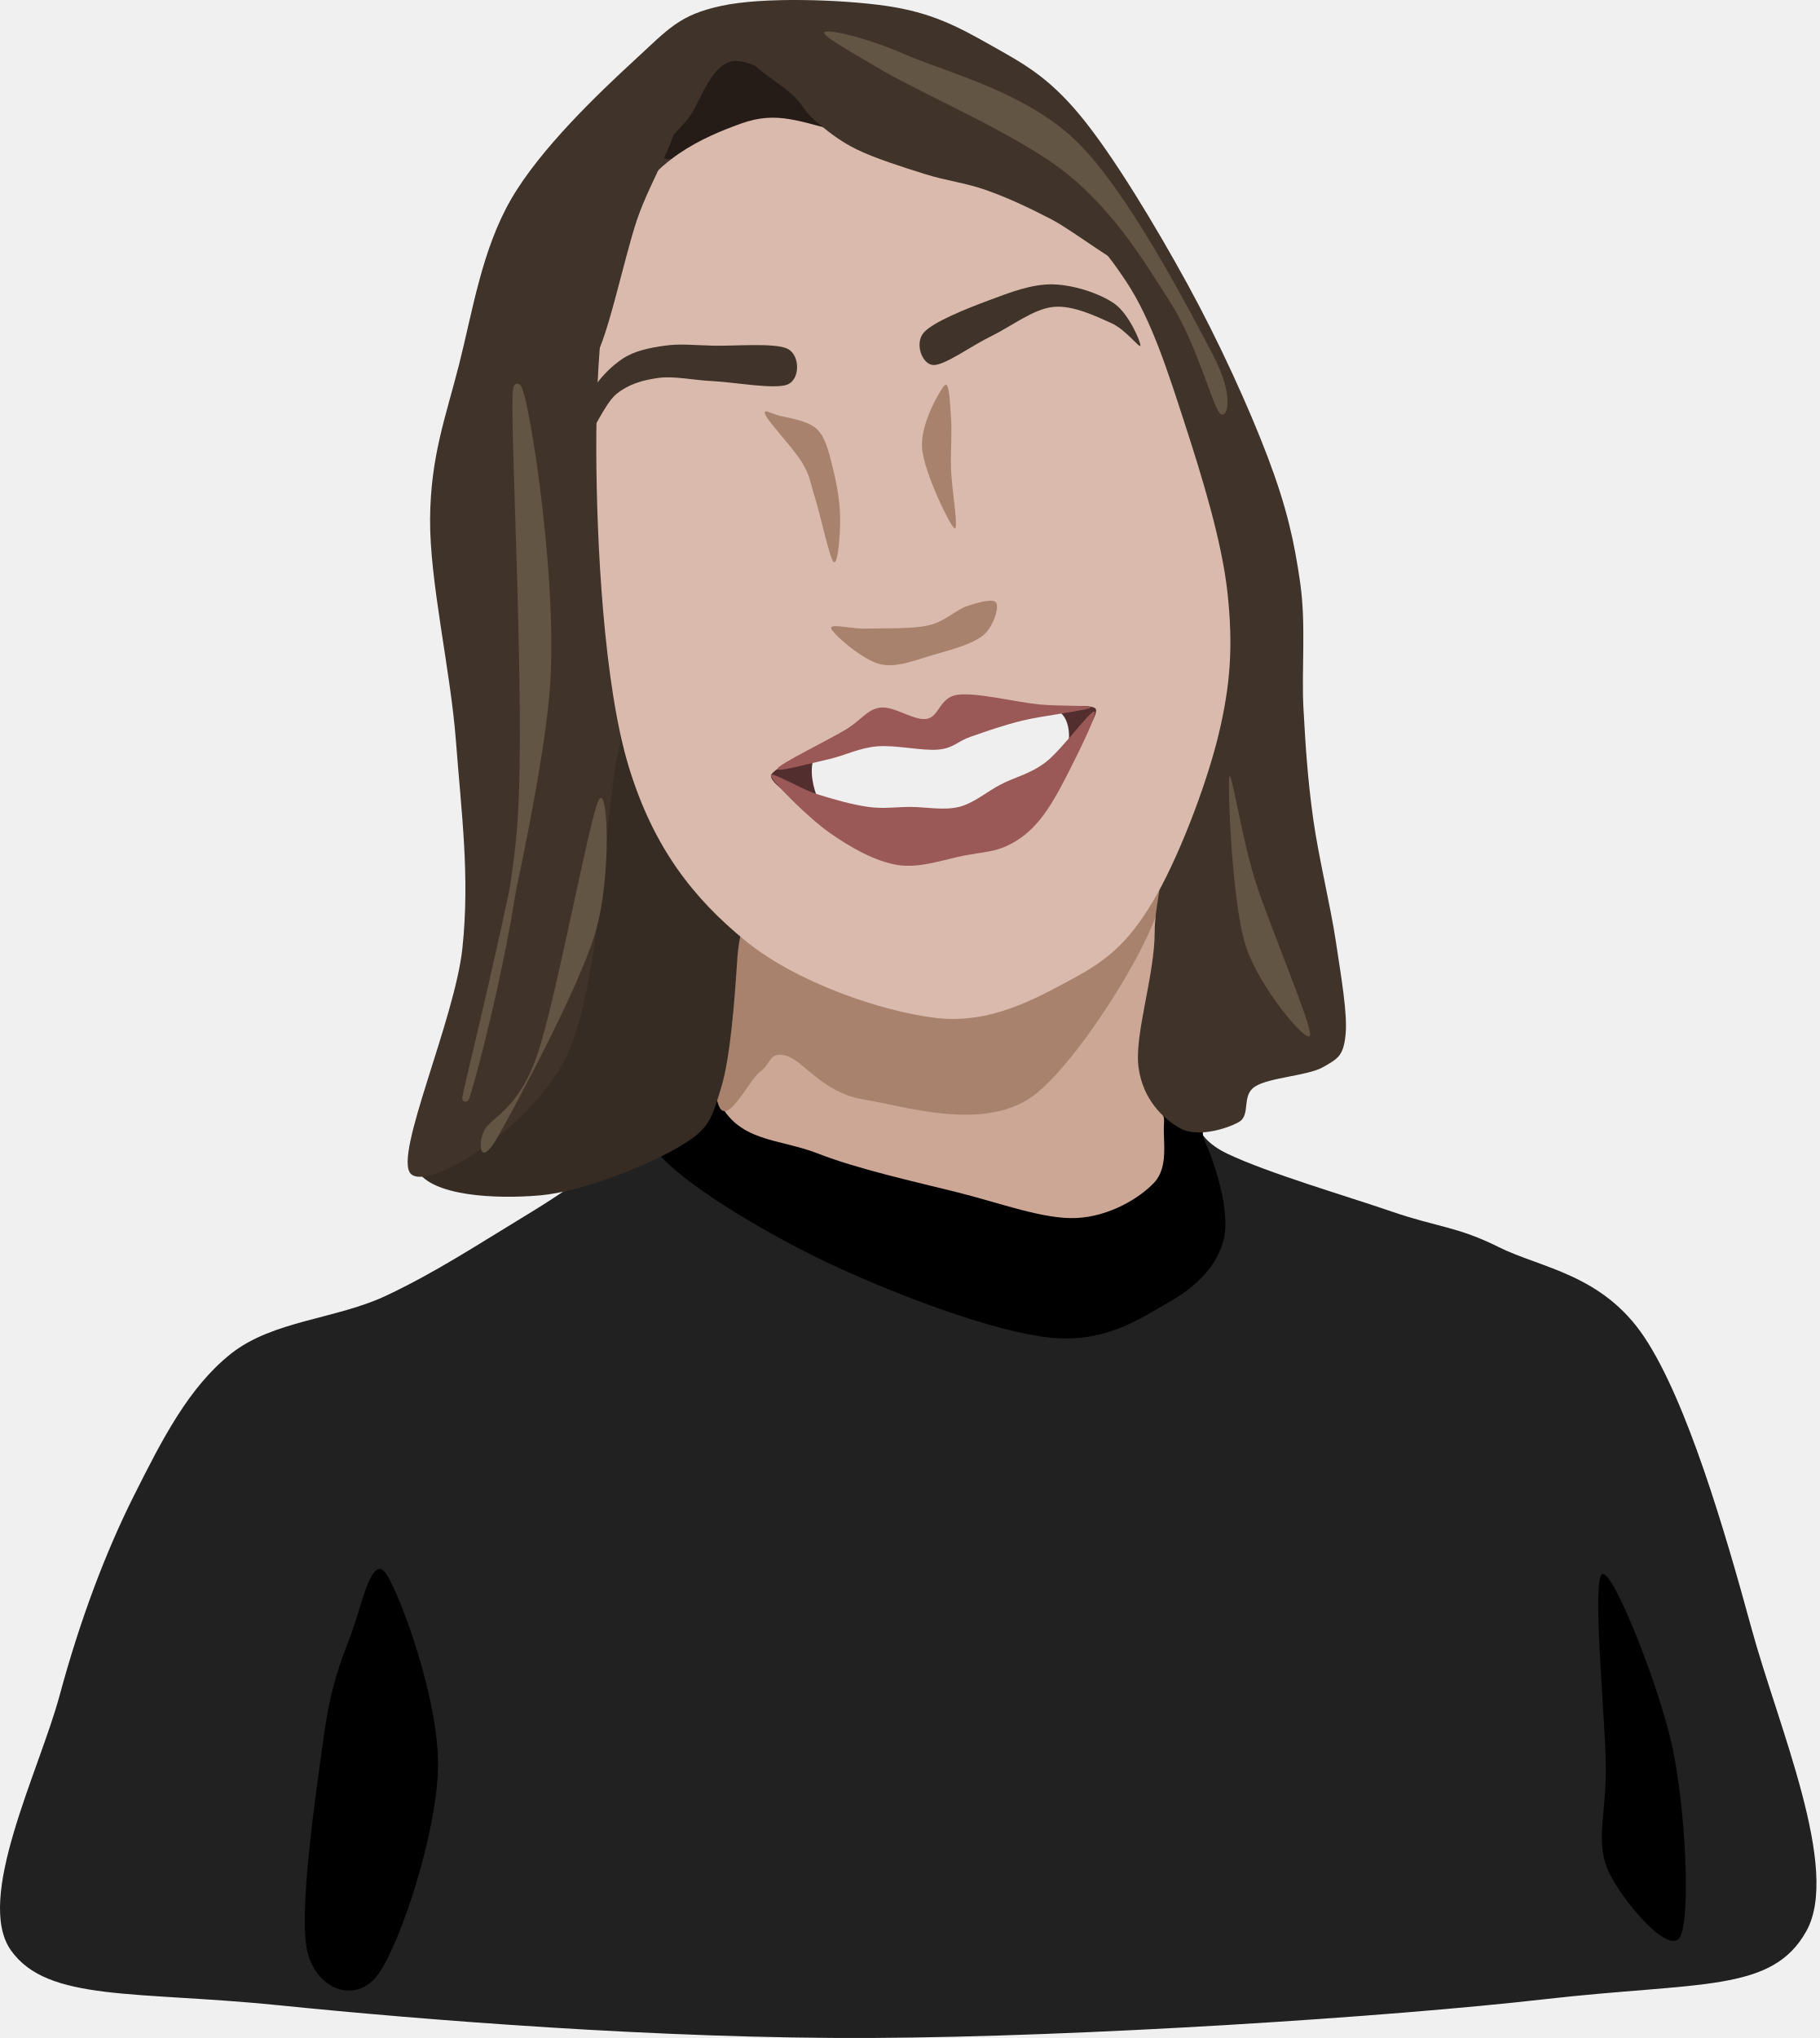
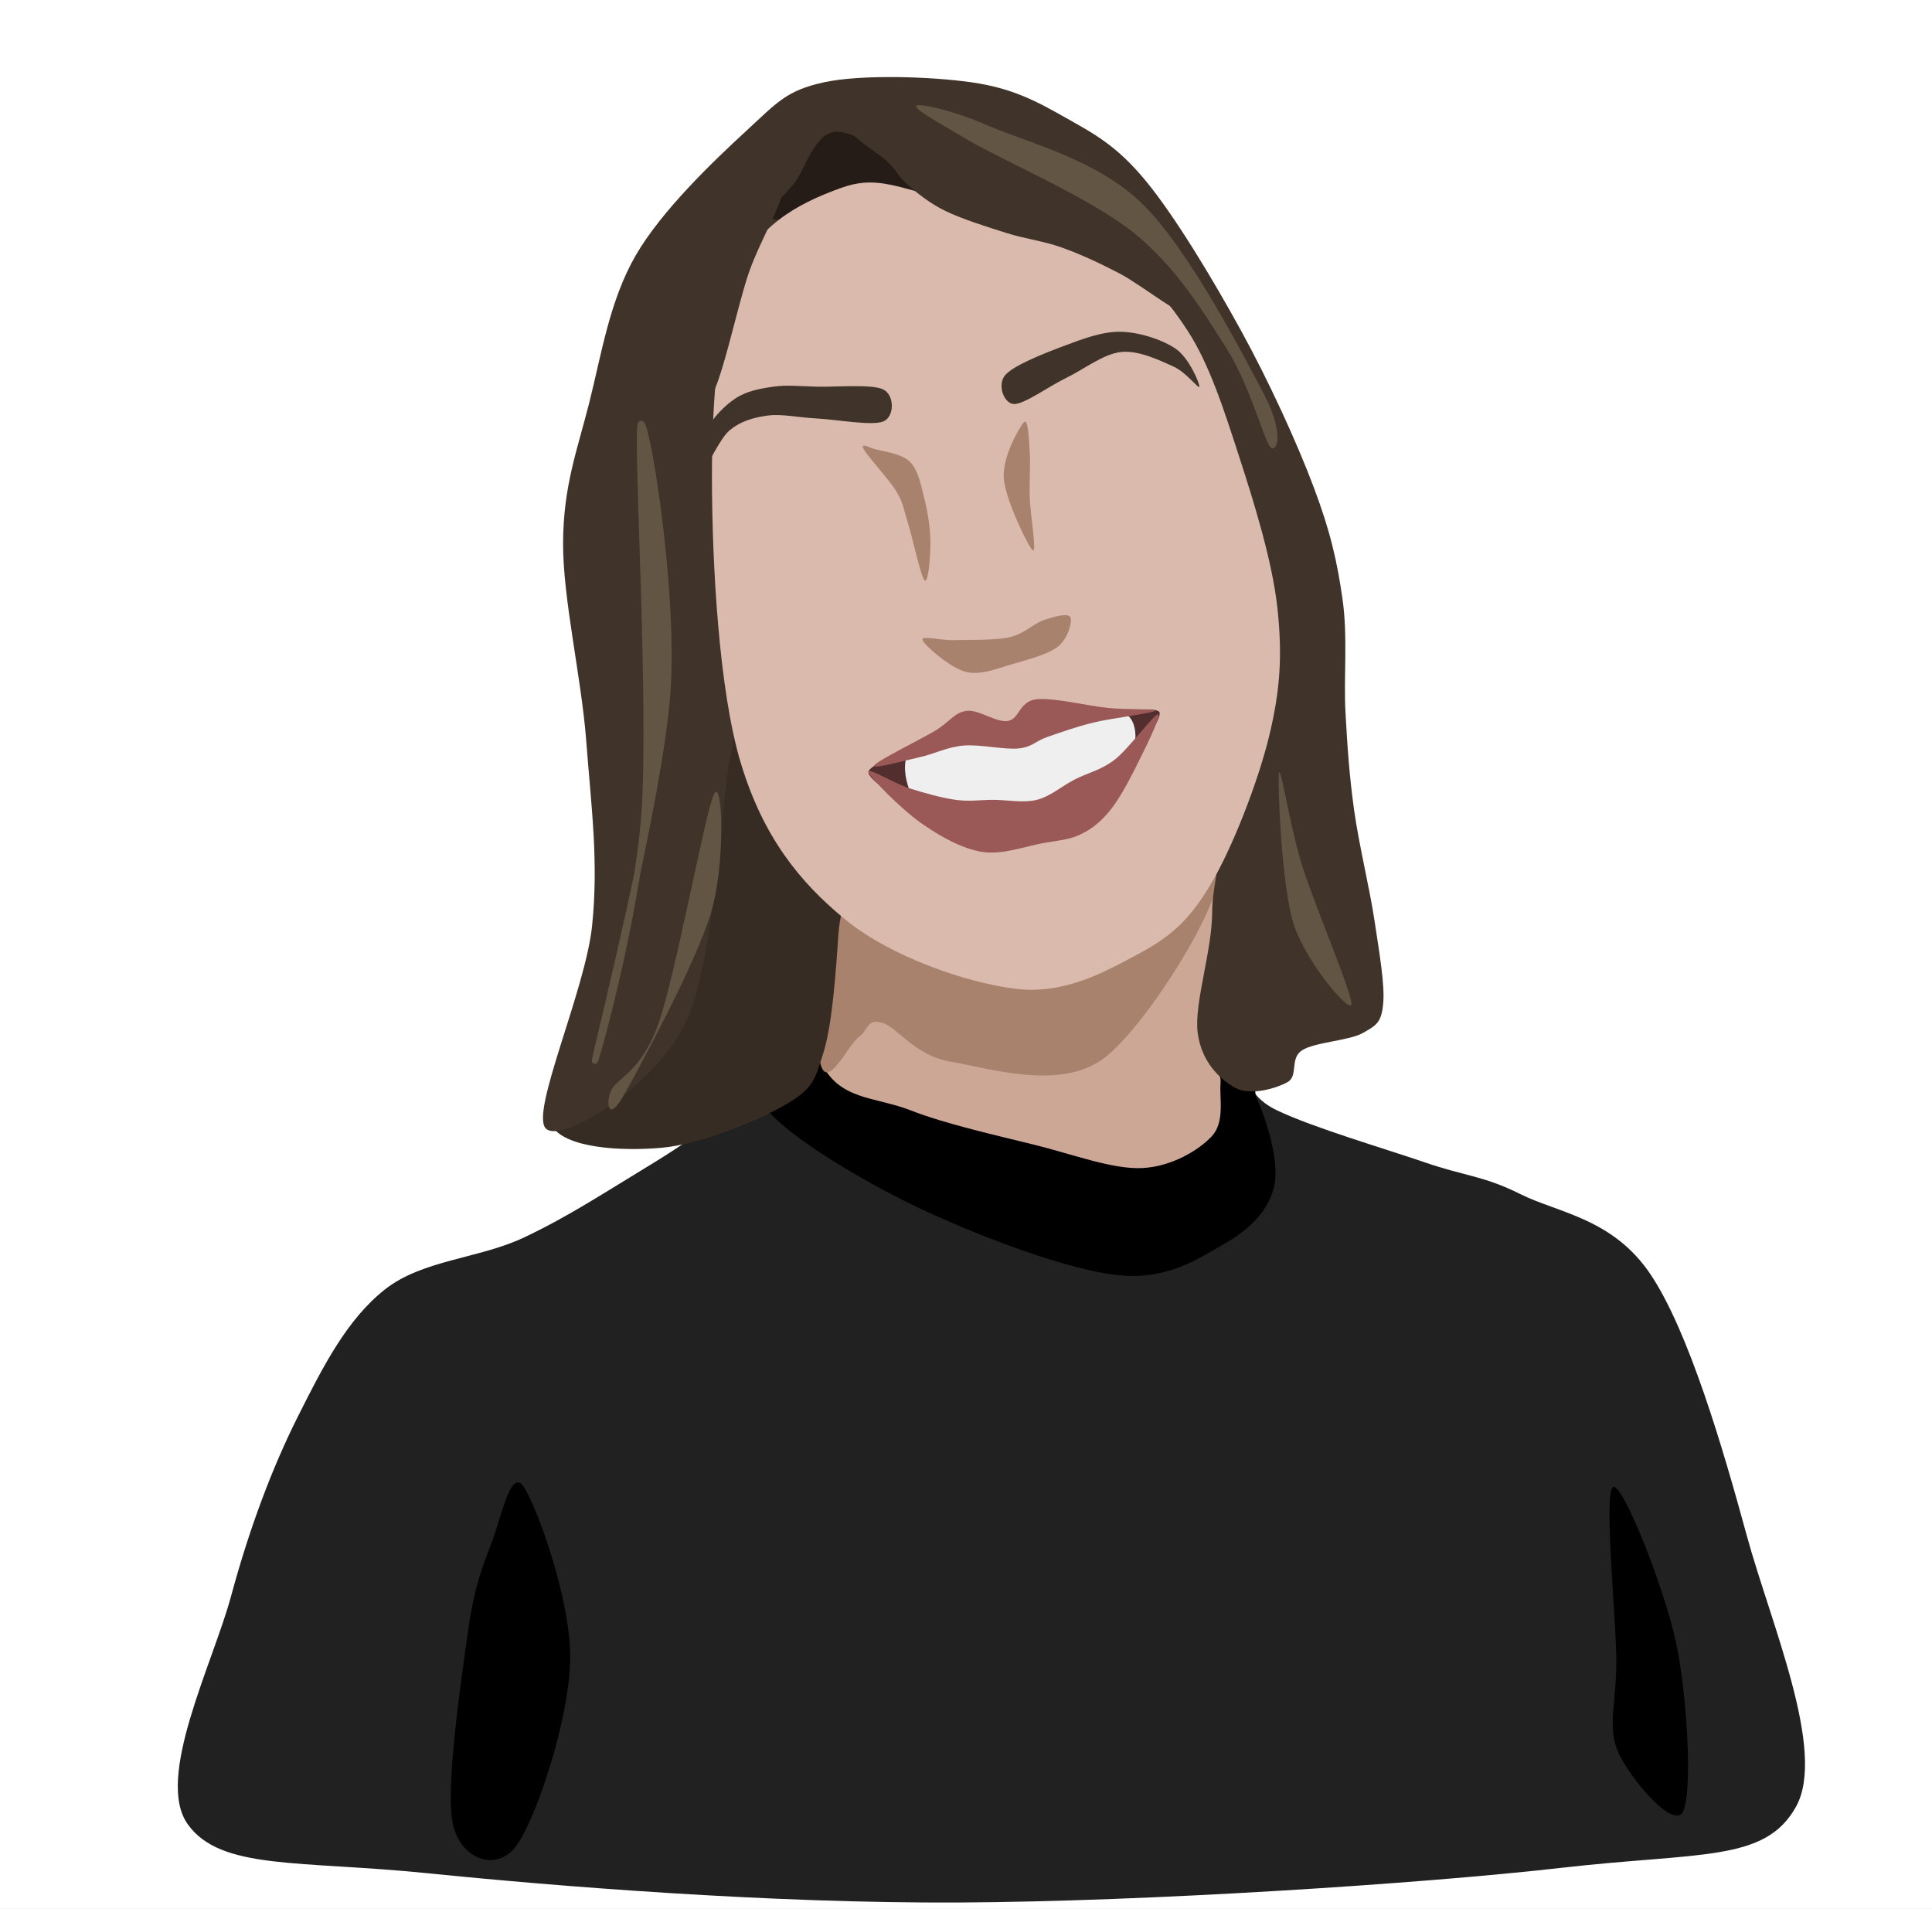
- <svg xmlns="http://www.w3.org/2000/svg" width="275" height="308" viewBox="0 0 275 308" fill="none">
-   <path fill-rule="evenodd" clip-rule="evenodd" d="M108.262 165.579C99.217 169.642 88.704 178.092 80.391 183.13C72.079 188.167 65.966 192.23 58.387 195.805C50.808 199.381 41.275 199.544 34.918 204.582C28.562 209.62 24.567 217.419 20.247 226.032C15.928 234.644 12.099 244.801 9.003 256.258C5.906 267.715 -3.873 286.972 1.668 294.773C7.21 302.574 20.575 300.858 42.252 303.062C63.93 305.265 99.869 308.147 131.733 307.994C163.597 307.841 209.886 304.834 233.437 302.143C256.989 299.452 267.827 301.201 273.042 291.848C278.258 282.494 268.804 260.971 264.729 246.02C260.655 231.07 254.952 211.732 248.595 202.144C242.239 192.556 232.947 191.662 226.59 188.493C220.234 185.324 217.302 185.486 210.456 183.13C203.61 180.774 191.629 177.281 185.517 174.356C179.405 171.43 182.258 168.179 173.783 165.579C165.307 162.979 145.585 158.754 134.665 158.754C123.745 158.754 117.308 161.516 108.262 165.579Z" fill="#212121" />
-   <path fill-rule="evenodd" clip-rule="evenodd" d="M175.739 166.555C186.415 168.424 180.548 168.991 182.097 172.404C183.646 175.816 185.927 182.968 185.031 187.031C184.135 191.094 181.119 194.262 176.718 196.781C172.317 199.3 167.02 203.038 158.626 202.144C150.232 201.251 136.053 195.888 126.355 191.418C116.658 186.949 105.004 179.961 100.44 175.329C95.876 170.698 96.038 165.986 98.972 163.63C101.905 161.273 105.248 160.704 118.042 161.192C130.837 161.68 165.063 164.686 175.739 166.555Z" fill="black" />
-   <path fill-rule="evenodd" clip-rule="evenodd" d="M105.53 134.346C105.285 140.115 105.449 159.373 108.464 166.037C111.479 172.7 117.591 171.969 123.622 174.325C129.652 176.681 138.128 178.549 144.648 180.174C151.167 181.799 157.769 184.319 162.74 184.075C167.711 183.832 172.274 181.069 174.474 178.712C176.674 176.356 175.777 172.373 175.94 169.936C176.103 167.498 175.208 170.019 175.453 164.087C175.697 158.155 177.327 140.197 177.408 134.346C177.489 128.496 187.186 129.473 175.94 128.986C164.693 128.498 121.665 130.53 109.93 131.423C98.195 132.317 105.774 128.577 105.53 134.346Z" fill="#CDA796" />
-   <path fill-rule="evenodd" clip-rule="evenodd" d="M175.282 133.506C177.879 136.842 163.613 160.196 156.151 165.637C148.69 171.078 136.736 167.166 130.514 166.152C124.292 165.137 121.423 160.249 118.822 159.551C116.221 158.854 116.619 160.751 114.907 161.967C113.195 163.182 109.802 170.679 108.549 166.842C107.297 163.004 102.056 142.479 107.392 138.942C112.729 135.405 129.254 146.524 140.569 145.618C151.884 144.712 172.685 130.169 175.282 133.506Z" fill="#A9826E" />
-   <path fill-rule="evenodd" clip-rule="evenodd" d="M62.992 176.762C65.182 180.803 74.971 181.23 81.571 180.661C88.172 180.092 98.033 176.029 102.597 173.348C107.161 170.667 107.478 169.347 108.955 164.574C110.432 159.801 111.044 151.029 111.462 144.712C111.88 138.395 115.129 134.149 111.462 126.674C107.795 119.198 96.631 94.902 89.459 99.858C82.288 104.815 72.845 143.595 68.433 156.412C64.022 169.229 60.803 172.72 62.992 176.762Z" fill="#372C23" />
-   <path fill-rule="evenodd" clip-rule="evenodd" d="M178.451 170.551C180.977 171.932 185.379 170.631 187.253 169.575C189.128 168.518 187.579 165.593 189.698 164.212C191.817 162.83 197.685 162.586 199.966 161.286C202.248 159.986 203.062 159.58 203.388 156.411C203.714 153.243 202.737 147.718 201.922 142.274C201.107 136.83 199.313 129.598 198.498 123.747C197.683 117.897 197.358 113.104 197.032 107.173C196.706 101.241 197.439 94.496 196.543 88.158C195.646 81.82 194.506 76.702 191.653 69.146C188.801 61.589 184.156 51.432 179.43 42.819C174.703 34.205 168.265 23.48 163.293 17.467C158.322 11.454 154.491 9.504 149.601 6.741C144.712 3.978 140.72 1.865 133.956 0.89C127.192 -0.085 115.374 -0.491 109.018 0.89C102.661 2.272 101.114 4.303 95.817 9.179C90.52 14.054 81.637 22.505 77.236 30.143C72.835 37.781 71.45 46.962 69.412 55.006C67.375 63.05 65.094 68.901 65.012 78.408C64.931 87.915 68.108 101.241 68.923 112.048C69.738 122.854 71.043 132.36 69.902 143.248C68.761 154.136 59.47 174.613 62.078 177.375C64.686 180.138 80.333 170.388 85.549 159.825C90.765 149.262 91.417 122.935 93.373 113.997C95.328 105.059 90.356 106.197 97.283 106.197C104.21 106.197 122.464 111.478 134.933 113.997C147.402 116.516 165.494 116.841 172.096 121.31C178.697 125.779 174.54 134.147 174.54 140.81C174.54 147.473 171.444 156.33 172.096 161.286C172.747 166.243 175.925 169.169 178.451 170.551Z" fill="#403329" />
-   <path fill-rule="evenodd" clip-rule="evenodd" d="M101.183 24.062C97.462 23.824 102.601 20.003 104.311 17.53C106.02 15.057 107.719 8.984 111.44 9.222C115.162 9.46 128.35 16.485 126.64 18.959C124.931 21.432 104.905 24.3 101.183 24.062Z" fill="#251C17" />
-   <path fill-rule="evenodd" clip-rule="evenodd" d="M95.022 115.814C98.77 128.165 104.882 135.801 112.624 142.139C120.366 148.477 133.243 152.866 141.474 153.841C149.705 154.816 156.55 150.915 162.01 147.99C167.47 145.065 170.541 142.431 174.234 136.291C177.927 130.15 182.28 118.925 184.166 111.148C186.052 103.37 186.39 97.462 185.55 89.627C184.709 81.792 181.662 71.959 179.123 64.136C176.585 56.312 174.07 48.374 170.321 42.686C166.572 36.998 163.64 33.748 156.631 30.01C149.623 26.272 135.72 22.143 128.271 20.258C120.822 18.373 117.513 16.683 111.939 18.699C106.365 20.714 98.46 24.127 94.826 32.35C91.191 40.573 90.099 54.127 90.132 68.037C90.165 81.948 91.273 103.464 95.022 115.814Z" fill="#D9BAAC" />
-   <path fill-rule="evenodd" clip-rule="evenodd" d="M159.272 107.624C158.702 108.517 161.147 112.58 162.206 112.499C163.265 112.417 166.116 107.948 165.627 107.136C165.138 106.323 159.842 106.73 159.272 107.624Z" fill="#522E2F" />
-   <path fill-rule="evenodd" clip-rule="evenodd" d="M242.238 237.877C240.56 238.278 242.598 259.03 242.727 266.474C242.856 273.917 241.14 278.169 243.014 282.538C244.888 286.907 252.342 295.767 253.972 292.688C255.602 289.61 254.751 273.202 252.795 264.067C250.839 254.932 243.916 237.476 242.238 237.877Z" fill="black" />
-   <path fill-rule="evenodd" clip-rule="evenodd" d="M113.931 9.742C115.474 11.235 118.219 12.9 119.762 14.311C121.304 15.722 121.555 16.829 123.185 18.21C124.815 19.592 126.764 21.248 129.541 22.599C132.318 23.951 136.581 25.291 139.847 26.317C143.113 27.343 145.958 27.617 149.136 28.754C152.314 29.892 155.254 31.242 158.915 33.141C162.576 35.041 170.37 41.288 171.103 40.15C171.837 39.013 165.998 29.922 163.315 26.317C160.632 22.711 159.812 21.441 155.005 18.516C150.197 15.591 140.906 11.122 134.468 8.766C128.03 6.41 120.369 4.948 116.376 4.379C112.383 3.81 110.915 4.459 110.508 5.353C110.1 6.246 112.389 8.249 113.931 9.742Z" fill="#403329" />
-   <path fill-rule="evenodd" clip-rule="evenodd" d="M53.01 247.141C51.428 251.281 49.989 254.762 48.897 262.722C47.804 270.681 45.066 288.966 46.452 294.898C47.837 300.829 53.916 302.939 57.209 298.311C60.502 293.683 66.014 277.201 66.21 267.129C66.406 257.056 60.586 241.207 58.386 237.876C56.186 234.545 54.591 243 53.01 247.141Z" fill="black" />
-   <path fill-rule="evenodd" clip-rule="evenodd" d="M125.664 95.012C125.99 95.906 130.389 99.718 132.996 100.366C135.604 101.015 138.701 99.632 141.309 98.902C143.917 98.173 147.097 97.286 148.646 95.988C150.194 94.69 151.009 91.846 150.601 91.113C150.193 90.38 147.91 91.023 146.199 91.59C144.487 92.157 142.859 93.946 140.333 94.515C137.806 95.084 133.486 94.92 131.041 95.003C128.596 95.086 125.338 94.118 125.664 95.012Z" fill="#A9826E" />
-   <path fill-rule="evenodd" clip-rule="evenodd" d="M115.749 62.795C115.156 61.604 116.401 62.437 117.705 62.795C119.008 63.153 122.187 63.529 123.573 64.944C124.958 66.359 125.447 69.008 126.017 71.283C126.588 73.558 126.996 76.32 126.996 78.596C126.996 80.871 126.647 85.484 126.017 84.934C125.388 84.386 124.009 77.801 123.217 75.302C122.424 72.803 122.506 72.023 121.261 69.939C120.017 67.854 116.342 63.986 115.749 62.795Z" fill="#A9826E" />
-   <path fill-rule="evenodd" clip-rule="evenodd" d="M144.258 79.846C143.527 79.302 139.615 71.257 139.368 67.656C139.122 64.054 142.047 58.995 142.778 58.238C143.51 57.481 143.592 61.001 143.755 63.113C143.918 65.226 143.671 68.125 143.755 70.914C143.839 73.703 144.989 80.388 144.258 79.846Z" fill="#A9826E" />
-   <path fill-rule="evenodd" clip-rule="evenodd" d="M124.358 114.351C125.58 115.163 125.174 121.664 123.871 122.151C122.567 122.639 116.455 118.576 116.536 117.276C116.618 115.976 123.135 113.538 124.358 114.351Z" fill="#522E2F" />
-   <path fill-rule="evenodd" clip-rule="evenodd" d="M124.264 112.791C121.004 115.31 123.53 122.055 125.73 124.005C127.93 125.955 131.988 125.613 137.464 124.491C142.941 123.37 154.823 120.104 158.588 117.276C162.353 114.449 162.271 108.923 160.054 107.526C157.837 106.129 151.253 108.015 145.288 108.892C139.323 109.77 127.524 110.273 124.264 112.791Z" fill="#EFEFEF" />
-   <path fill-rule="evenodd" clip-rule="evenodd" d="M116.537 117.276C116.863 118.251 122.204 123.607 125.391 125.848C128.578 128.09 132.236 130.155 135.659 130.723C139.082 131.292 143.157 129.749 145.928 129.262C148.698 128.774 150.409 128.692 152.283 127.798C154.157 126.904 155.624 125.767 157.172 123.899C158.721 122.03 160.198 119.315 161.575 116.586C162.951 113.857 166.003 107.77 165.432 107.526C164.861 107.282 160.505 113.287 158.151 115.122C155.797 116.957 153.507 117.398 151.306 118.536C149.106 119.674 147.231 121.38 144.949 121.949C142.667 122.518 139.896 121.949 137.615 121.949C135.333 121.949 133.622 122.274 131.259 121.949C128.896 121.624 125.889 120.778 123.436 120C120.982 119.221 116.211 116.301 116.537 117.276Z" fill="#9A5856" />
-   <path fill-rule="evenodd" clip-rule="evenodd" d="M119.08 52.73C120.954 53.706 120.954 57.281 119.08 58.093C117.205 58.906 111.093 57.768 107.833 57.605C104.573 57.443 101.964 56.792 99.519 57.117C97.075 57.442 94.957 58.093 93.164 59.555C91.371 61.017 89.414 65.892 88.762 65.892C88.11 65.892 88.355 61.505 89.251 59.555C90.148 57.605 92.266 55.411 94.141 54.192C96.015 52.973 98.216 52.567 100.498 52.242C102.78 51.917 104.736 52.161 107.833 52.242C110.929 52.324 117.205 51.755 119.08 52.73Z" fill="#403329" />
-   <path fill-rule="evenodd" clip-rule="evenodd" d="M90.457 121.014C88.99 124.101 84.049 151.217 81.168 159.529C78.287 167.84 74.149 168.853 73.171 170.885C72.192 172.916 72.499 176.696 75.299 171.716C78.099 166.736 87.444 149.455 89.97 141.004C92.496 132.554 91.924 117.926 90.457 121.014Z" fill="#635544" />
-   <path fill-rule="evenodd" clip-rule="evenodd" d="M139.614 50.291C138.229 51.916 139.371 55.085 141.082 55.166C142.794 55.247 146.867 52.239 149.883 50.776C152.898 49.314 156.159 46.714 159.174 46.389C162.19 46.064 165.774 47.852 167.974 48.827C170.175 49.802 172.295 52.728 172.377 52.24C172.458 51.753 170.664 47.445 168.464 45.901C166.263 44.357 162.352 43.057 159.174 42.976C155.996 42.895 152.655 44.196 149.395 45.416C146.135 46.635 141 48.666 139.614 50.291Z" fill="#403329" />
-   <path fill-rule="evenodd" clip-rule="evenodd" d="M117.513 116.14C117.92 115.408 125.092 111.888 127.683 110.355C130.275 108.822 130.997 107.228 133.062 106.942C135.127 106.656 138.12 108.966 140.076 108.641C142.032 108.316 141.972 105.357 144.796 104.992C147.621 104.628 153.681 106.129 157.022 106.454C160.364 106.779 165.253 106.535 164.846 106.942C164.438 107.348 157.593 108.162 154.577 108.894C151.562 109.625 148.873 110.6 146.754 111.331C144.635 112.062 144.228 113.037 141.864 113.281C139.501 113.524 135.344 112.549 132.573 112.793C129.802 113.036 127.748 114.185 125.238 114.742C122.728 115.3 117.105 116.871 117.513 116.14Z" fill="#9A5856" />
-   <path fill-rule="evenodd" clip-rule="evenodd" d="M78.061 58.754C77.409 62.167 79.999 106.441 78.724 124.266C77.449 142.091 69.759 169.117 70.411 165.704C71.063 162.291 81.362 121.615 82.637 103.79C83.912 85.965 78.713 55.341 78.061 58.754H78.061Z" fill="#635544" />
-   <path fill-rule="evenodd" clip-rule="evenodd" d="M78.061 58.754C77.409 62.167 79.999 106.441 78.724 124.266C77.449 142.091 69.759 169.117 70.411 165.704C71.063 162.291 81.362 121.615 82.637 103.79C83.912 85.965 78.713 55.341 78.061 58.754H78.061Z" stroke="#635544" stroke-miterlimit="10" stroke-linejoin="round" />
-   <path fill-rule="evenodd" clip-rule="evenodd" d="M101.867 18.45C103.008 19.831 98.39 27.083 96.326 33.099C94.261 39.116 91.518 52.924 89.481 54.549C87.444 56.174 84.102 47.806 84.102 42.849C84.102 37.893 86.52 28.877 89.481 24.811C92.442 20.744 100.726 17.068 101.867 18.45Z" fill="#403329" />
-   <path fill-rule="evenodd" clip-rule="evenodd" d="M185.807 117.437C185.562 119.062 186.214 136.288 188.251 142.789C190.289 149.289 197.786 158.065 198.03 156.44C198.275 154.815 191.755 139.539 189.717 133.039C187.68 126.538 186.051 115.812 185.807 117.437Z" fill="#635544" />
-   <path fill-rule="evenodd" clip-rule="evenodd" d="M124.643 4.835C124.073 5.242 127.332 7.111 133.443 10.686C139.555 14.262 154.061 20.437 161.314 26.288C168.567 32.138 173.131 39.775 176.961 45.788C180.792 51.8 183.236 61.063 184.296 62.363C185.355 63.663 186.905 60.413 183.319 53.588C179.734 46.763 170.524 28.969 162.782 21.413C155.04 13.856 143.223 11.012 136.867 8.249C130.51 5.486 125.214 4.429 124.643 4.835Z" fill="#635544" />
+ <svg xmlns="http://www.w3.org/2000/svg" width="326" height="322" viewBox="0 0 326 322" fill="none">
+   <rect width="326" height="322" fill="white" />
+   <path fill-rule="evenodd" clip-rule="evenodd" d="M138.262 178.579C129.217 182.642 118.704 191.092 110.391 196.13C102.079 201.167 95.966 205.23 88.387 208.805C80.808 212.381 71.275 212.544 64.918 217.582C58.562 222.62 54.567 230.419 50.248 239.032C45.928 247.644 42.099 257.801 39.003 269.258C35.906 280.715 26.127 299.972 31.669 307.773C37.21 315.574 50.575 313.858 72.252 316.062C93.93 318.265 129.869 321.147 161.733 320.994C193.597 320.841 239.886 317.834 263.437 315.143C286.989 312.452 297.827 314.201 303.042 304.848C308.258 295.494 298.804 273.971 294.729 259.02C290.655 244.07 284.952 224.732 278.595 215.144C272.239 205.556 262.947 204.662 256.59 201.493C250.234 198.324 247.302 198.486 240.456 196.13C233.61 193.774 221.629 190.281 215.517 187.356C209.405 184.43 212.258 181.179 203.783 178.579C195.307 175.979 175.585 171.754 164.665 171.754C153.745 171.754 147.308 174.516 138.262 178.579V178.579Z" fill="#212121" />
+   <path fill-rule="evenodd" clip-rule="evenodd" d="M205.739 179.555C216.415 181.424 210.548 181.991 212.097 185.404C213.645 188.816 215.927 195.968 215.031 200.031C214.134 204.094 211.119 207.262 206.718 209.781C202.317 212.3 197.02 216.038 188.626 215.144C180.232 214.251 166.053 208.888 156.355 204.418C146.657 199.949 135.004 192.961 130.44 188.329C125.876 183.698 126.038 178.986 128.971 176.63C131.905 174.273 135.248 173.704 148.042 174.192C160.837 174.68 195.063 177.686 205.739 179.555V179.555Z" fill="black" />
+   <path fill-rule="evenodd" clip-rule="evenodd" d="M135.53 147.346C135.286 153.115 135.449 172.373 138.464 179.037C141.479 185.7 147.591 184.969 153.622 187.325C159.652 189.681 168.128 191.549 174.648 193.174C181.167 194.799 187.769 197.319 192.74 197.075C197.711 196.832 202.274 194.069 204.474 191.712C206.674 189.356 205.777 185.373 205.94 182.936C206.103 180.498 205.208 183.019 205.453 177.087C205.697 171.155 207.327 153.197 207.408 147.346C207.489 141.496 217.186 142.473 205.94 141.986C194.694 141.498 151.665 143.53 139.93 144.423C128.195 145.317 135.774 141.577 135.53 147.346V147.346Z" fill="#CDA796" />
+   <path fill-rule="evenodd" clip-rule="evenodd" d="M205.282 146.506C207.879 149.842 193.613 173.196 186.151 178.637C178.69 184.078 166.735 180.166 160.514 179.152C154.292 178.137 151.423 173.249 148.822 172.551C146.221 171.854 146.619 173.751 144.907 174.967C143.195 176.182 139.801 183.679 138.549 179.842C137.297 176.004 132.056 155.479 137.392 151.942C142.729 148.405 159.254 159.524 170.569 158.618C181.884 157.712 202.685 143.169 205.282 146.506V146.506Z" fill="#A9826E" />
+   <path fill-rule="evenodd" clip-rule="evenodd" d="M92.992 189.762C95.182 193.803 104.97 194.23 111.571 193.661C118.172 193.092 128.033 189.029 132.597 186.348C137.161 183.667 137.477 182.347 138.955 177.574C140.432 172.801 141.044 164.029 141.462 157.712C141.88 151.395 145.129 147.149 141.462 139.674C137.795 132.198 126.631 107.902 119.459 112.858C112.288 117.815 102.844 156.595 98.433 169.412C94.022 182.229 90.802 185.72 92.992 189.762V189.762Z" fill="#372C23" />
+   <path fill-rule="evenodd" clip-rule="evenodd" d="M208.451 183.551C210.977 184.932 215.379 183.631 217.253 182.575C219.128 181.518 217.579 178.593 219.698 177.212C221.817 175.83 227.685 175.586 229.966 174.286C232.248 172.986 233.062 172.58 233.388 169.411C233.714 166.243 232.737 160.718 231.922 155.274C231.107 149.83 229.313 142.598 228.498 136.747C227.683 130.897 227.358 126.104 227.032 120.173C226.706 114.241 227.439 107.496 226.543 101.158C225.646 94.82 224.506 89.702 221.653 82.146C218.801 74.589 214.156 64.432 209.43 55.819C204.703 47.205 198.265 36.48 193.293 30.467C188.322 24.454 184.491 22.504 179.601 19.741C174.712 16.978 170.72 14.865 163.956 13.89C157.192 12.915 145.374 12.509 139.017 13.89C132.661 15.272 131.114 17.303 125.817 22.179C120.52 27.054 111.637 35.505 107.236 43.143C102.835 50.781 101.45 59.962 99.412 68.006C97.375 76.05 95.094 81.901 95.012 91.408C94.931 100.915 98.108 114.241 98.923 125.048C99.738 135.854 101.043 145.36 99.902 156.248C98.761 167.136 89.47 187.613 92.078 190.375C94.686 193.138 110.333 183.388 115.549 172.825C120.765 162.262 121.417 135.935 123.373 126.997C125.328 118.059 120.356 119.197 127.283 119.197C134.21 119.197 152.464 124.478 164.933 126.997C177.402 129.516 195.494 129.841 202.096 134.31C208.697 138.779 204.54 147.147 204.54 153.81C204.54 160.473 201.444 169.33 202.096 174.286C202.747 179.243 205.925 182.169 208.451 183.551V183.551Z" fill="#403329" />
+   <path fill-rule="evenodd" clip-rule="evenodd" d="M131.183 37.062C127.462 36.824 132.601 33.004 134.311 30.53C136.02 28.057 137.719 21.984 141.44 22.222C145.162 22.46 158.35 29.485 156.64 31.959C154.931 34.432 134.905 37.3 131.183 37.062V37.062Z" fill="#251C17" />
+   <path fill-rule="evenodd" clip-rule="evenodd" d="M125.022 128.814C128.77 141.165 134.882 148.801 142.624 155.139C150.366 161.477 163.243 165.866 171.474 166.841C179.705 167.816 186.55 163.915 192.01 160.99C197.47 158.065 200.541 155.431 204.234 149.291C207.927 143.15 212.28 131.925 214.166 124.148C216.052 116.37 216.39 110.462 215.55 102.627C214.71 94.792 211.662 84.959 209.123 77.136C206.585 69.312 204.07 61.374 200.321 55.686C196.572 49.998 193.64 46.748 186.631 43.01C179.623 39.272 165.72 35.143 158.271 33.258C150.823 31.373 147.513 29.683 141.939 31.699C136.365 33.714 128.46 37.127 124.826 45.35C121.191 53.573 120.099 67.127 120.132 81.037C120.165 94.948 121.273 116.464 125.022 128.814V128.814Z" fill="#D9BAAC" />
+   <path fill-rule="evenodd" clip-rule="evenodd" d="M189.272 120.624C188.702 121.517 191.147 125.58 192.206 125.499C193.266 125.417 196.117 120.948 195.628 120.136C195.139 119.323 189.842 119.73 189.272 120.624V120.624Z" fill="#522E2F" />
+   <path fill-rule="evenodd" clip-rule="evenodd" d="M272.238 250.877C270.56 251.278 272.598 272.03 272.727 279.474C272.856 286.917 271.14 291.169 273.014 295.538C274.888 299.907 282.342 308.767 283.972 305.688C285.602 302.61 284.751 286.202 282.795 277.067C280.839 267.932 273.916 250.476 272.238 250.877V250.877Z" fill="black" />
+   <path fill-rule="evenodd" clip-rule="evenodd" d="M143.932 22.742C145.474 24.235 148.22 25.9 149.762 27.311C151.304 28.722 151.556 29.829 153.185 31.21C154.815 32.592 156.764 34.248 159.541 35.599C162.318 36.951 166.581 38.291 169.847 39.317C173.113 40.343 175.958 40.617 179.137 41.754C182.315 42.892 185.254 44.242 188.915 46.141C192.577 48.041 200.37 54.288 201.103 53.15C201.837 52.013 195.999 42.922 193.316 39.317C190.632 35.711 189.813 34.441 185.005 31.516C180.197 28.591 170.906 24.122 164.468 21.766C158.03 19.41 150.37 17.948 146.376 17.379C142.383 16.81 140.915 17.459 140.508 18.353C140.101 19.247 142.389 21.249 143.932 22.742V22.742Z" fill="#403329" />
+   <path fill-rule="evenodd" clip-rule="evenodd" d="M83.01 260.141C81.428 264.281 79.99 267.762 78.897 275.722C77.804 283.681 75.067 301.966 76.452 307.898C77.838 313.829 83.917 315.939 87.21 311.311C90.503 306.683 96.014 290.201 96.21 280.129C96.406 270.056 90.587 254.207 88.386 250.876C86.186 247.545 84.591 256 83.01 260.141V260.141Z" fill="black" />
+   <path fill-rule="evenodd" clip-rule="evenodd" d="M155.664 108.012C155.99 108.906 160.389 112.718 162.996 113.366C165.604 114.015 168.701 112.632 171.309 111.902C173.917 111.173 177.097 110.286 178.646 108.988C180.194 107.69 181.009 104.846 180.601 104.113C180.193 103.38 177.91 104.023 176.199 104.59C174.487 105.157 172.859 106.946 170.333 107.515C167.806 108.084 163.486 107.92 161.041 108.003C158.596 108.086 155.338 107.118 155.664 108.012V108.012Z" fill="#A9826E" />
+   <path fill-rule="evenodd" clip-rule="evenodd" d="M145.749 75.795C145.156 74.604 146.401 75.437 147.705 75.795C149.008 76.153 152.187 76.529 153.573 77.944C154.958 79.359 155.447 82.008 156.018 84.283C156.588 86.558 156.996 89.32 156.996 91.596C156.996 93.871 156.647 98.484 156.018 97.934C155.388 97.386 154.01 90.801 153.217 88.302C152.424 85.803 152.506 85.023 151.262 82.939C150.017 80.854 146.342 76.986 145.749 75.795V75.795Z" fill="#A9826E" />
+   <path fill-rule="evenodd" clip-rule="evenodd" d="M174.258 92.846C173.527 92.302 169.615 84.257 169.368 80.656C169.122 77.054 172.048 71.995 172.779 71.238C173.51 70.481 173.592 74.001 173.755 76.113C173.918 78.226 173.671 81.125 173.755 83.914C173.839 86.703 174.989 93.388 174.258 92.846V92.846Z" fill="#A9826E" />
+   <path fill-rule="evenodd" clip-rule="evenodd" d="M154.358 127.351C155.58 128.163 155.174 134.664 153.871 135.151C152.567 135.639 146.455 131.576 146.537 130.276C146.618 128.976 153.135 126.538 154.358 127.351V127.351Z" fill="#522E2F" />
+   <path fill-rule="evenodd" clip-rule="evenodd" d="M154.264 125.791C151.004 128.31 153.53 135.055 155.73 137.005C157.93 138.955 161.988 138.613 167.464 137.491C172.94 136.37 184.823 133.104 188.588 130.276C192.353 127.449 192.271 121.923 190.054 120.526C187.837 119.129 181.253 121.015 175.288 121.892C169.323 122.77 157.523 123.273 154.264 125.791V125.791Z" fill="#EFEFEF" />
+   <path fill-rule="evenodd" clip-rule="evenodd" d="M146.537 130.276C146.863 131.251 152.204 136.607 155.391 138.848C158.578 141.09 162.237 143.155 165.659 143.723C169.082 144.292 173.157 142.749 175.928 142.262C178.698 141.774 180.409 141.692 182.283 140.798C184.157 139.904 185.624 138.767 187.172 136.899C188.721 135.03 190.198 132.315 191.575 129.586C192.951 126.857 196.003 120.77 195.432 120.526C194.861 120.282 190.505 126.287 188.151 128.122C185.797 129.957 183.507 130.398 181.306 131.536C179.106 132.674 177.231 134.38 174.949 134.949C172.667 135.518 169.896 134.949 167.615 134.949C165.333 134.949 163.622 135.274 161.259 134.949C158.896 134.624 155.889 133.778 153.436 133C150.982 132.221 146.212 129.301 146.537 130.276V130.276Z" fill="#9A5856" />
+   <path fill-rule="evenodd" clip-rule="evenodd" d="M149.079 65.73C150.954 66.706 150.954 70.281 149.079 71.093C147.205 71.906 141.092 70.768 137.832 70.605C134.572 70.443 131.964 69.793 129.519 70.117C127.075 70.442 124.957 71.093 123.164 72.555C121.371 74.017 119.414 78.892 118.762 78.892C118.11 78.892 118.355 74.505 119.251 72.555C120.148 70.605 122.266 68.411 124.141 67.192C126.015 65.973 128.216 65.567 130.498 65.242C132.78 64.917 134.736 65.161 137.832 65.242C140.929 65.324 147.205 64.755 149.079 65.73V65.73Z" fill="#403329" />
+   <path fill-rule="evenodd" clip-rule="evenodd" d="M120.457 134.014C118.99 137.101 114.049 164.217 111.168 172.529C108.286 180.84 104.148 181.853 103.17 183.885C102.192 185.916 102.499 189.696 105.299 184.716C108.099 179.736 117.444 162.455 119.97 154.004C122.496 145.554 121.924 130.926 120.457 134.014V134.014Z" fill="#635544" />
+   <path fill-rule="evenodd" clip-rule="evenodd" d="M169.614 63.291C168.229 64.916 169.371 68.085 171.082 68.166C172.794 68.247 176.867 65.239 179.882 63.776C182.898 62.314 186.159 59.714 189.174 59.389C192.189 59.064 195.774 60.852 197.974 61.827C200.175 62.802 202.295 65.728 202.377 65.24C202.458 64.753 200.664 60.445 198.464 58.901C196.263 57.357 192.352 56.057 189.174 55.976C185.996 55.895 182.655 57.196 179.395 58.416C176.135 59.635 171 61.666 169.614 63.291V63.291Z" fill="#403329" />
+   <path fill-rule="evenodd" clip-rule="evenodd" d="M147.513 129.14C147.92 128.408 155.092 124.888 157.683 123.355C160.275 121.822 160.997 120.228 163.062 119.942C165.127 119.656 168.12 121.966 170.076 121.641C172.032 121.316 171.972 118.357 174.796 117.992C177.621 117.628 183.681 119.129 187.022 119.454C190.364 119.779 195.253 119.535 194.846 119.942C194.438 120.348 187.593 121.162 184.577 121.894C181.562 122.625 178.873 123.6 176.754 124.331C174.635 125.062 174.228 126.037 171.864 126.281C169.501 126.524 165.344 125.549 162.573 125.793C159.802 126.036 157.748 127.185 155.238 127.742C152.728 128.3 147.105 129.871 147.513 129.14V129.14Z" fill="#9A5856" />
+   <path fill-rule="evenodd" clip-rule="evenodd" d="M108.061 71.754C107.409 75.167 109.999 119.441 108.724 137.266C107.449 155.091 99.759 182.117 100.411 178.704C101.063 175.291 111.362 134.615 112.637 116.79C113.912 98.965 108.713 68.341 108.061 71.754H108.061Z" fill="#635544" />
+   <path fill-rule="evenodd" clip-rule="evenodd" d="M108.061 71.754C107.409 75.167 109.999 119.441 108.724 137.266C107.449 155.091 99.759 182.117 100.411 178.704C101.063 175.291 111.362 134.615 112.637 116.79C113.912 98.965 108.713 68.341 108.061 71.754H108.061Z" stroke="#635544" stroke-miterlimit="10" stroke-linejoin="round" />
+   <path fill-rule="evenodd" clip-rule="evenodd" d="M131.867 31.45C133.008 32.831 128.39 40.083 126.326 46.099C124.261 52.116 121.518 65.924 119.481 67.549C117.444 69.174 114.102 60.806 114.102 55.849C114.102 50.893 116.52 41.877 119.481 37.811C122.442 33.744 130.726 30.068 131.867 31.45V31.45Z" fill="#403329" />
+   <path fill-rule="evenodd" clip-rule="evenodd" d="M215.806 130.437C215.562 132.062 216.214 149.288 218.251 155.789C220.288 162.289 227.786 171.065 228.03 169.44C228.274 167.815 221.754 152.539 219.717 146.039C217.68 139.538 216.051 128.812 215.806 130.437V130.437Z" fill="#635544" />
+   <path fill-rule="evenodd" clip-rule="evenodd" d="M154.643 17.835C154.072 18.242 157.331 20.111 163.443 23.686C169.555 27.262 184.061 33.437 191.314 39.288C198.567 45.138 203.131 52.775 206.961 58.788C210.791 64.8 213.236 74.063 214.295 75.363C215.355 76.663 216.904 73.413 213.319 66.588C209.733 59.763 200.524 41.969 192.782 34.413C185.04 26.856 173.223 24.012 166.867 21.249C160.51 18.486 155.214 17.429 154.643 17.835V17.835Z" fill="#635544" />
</svg>
